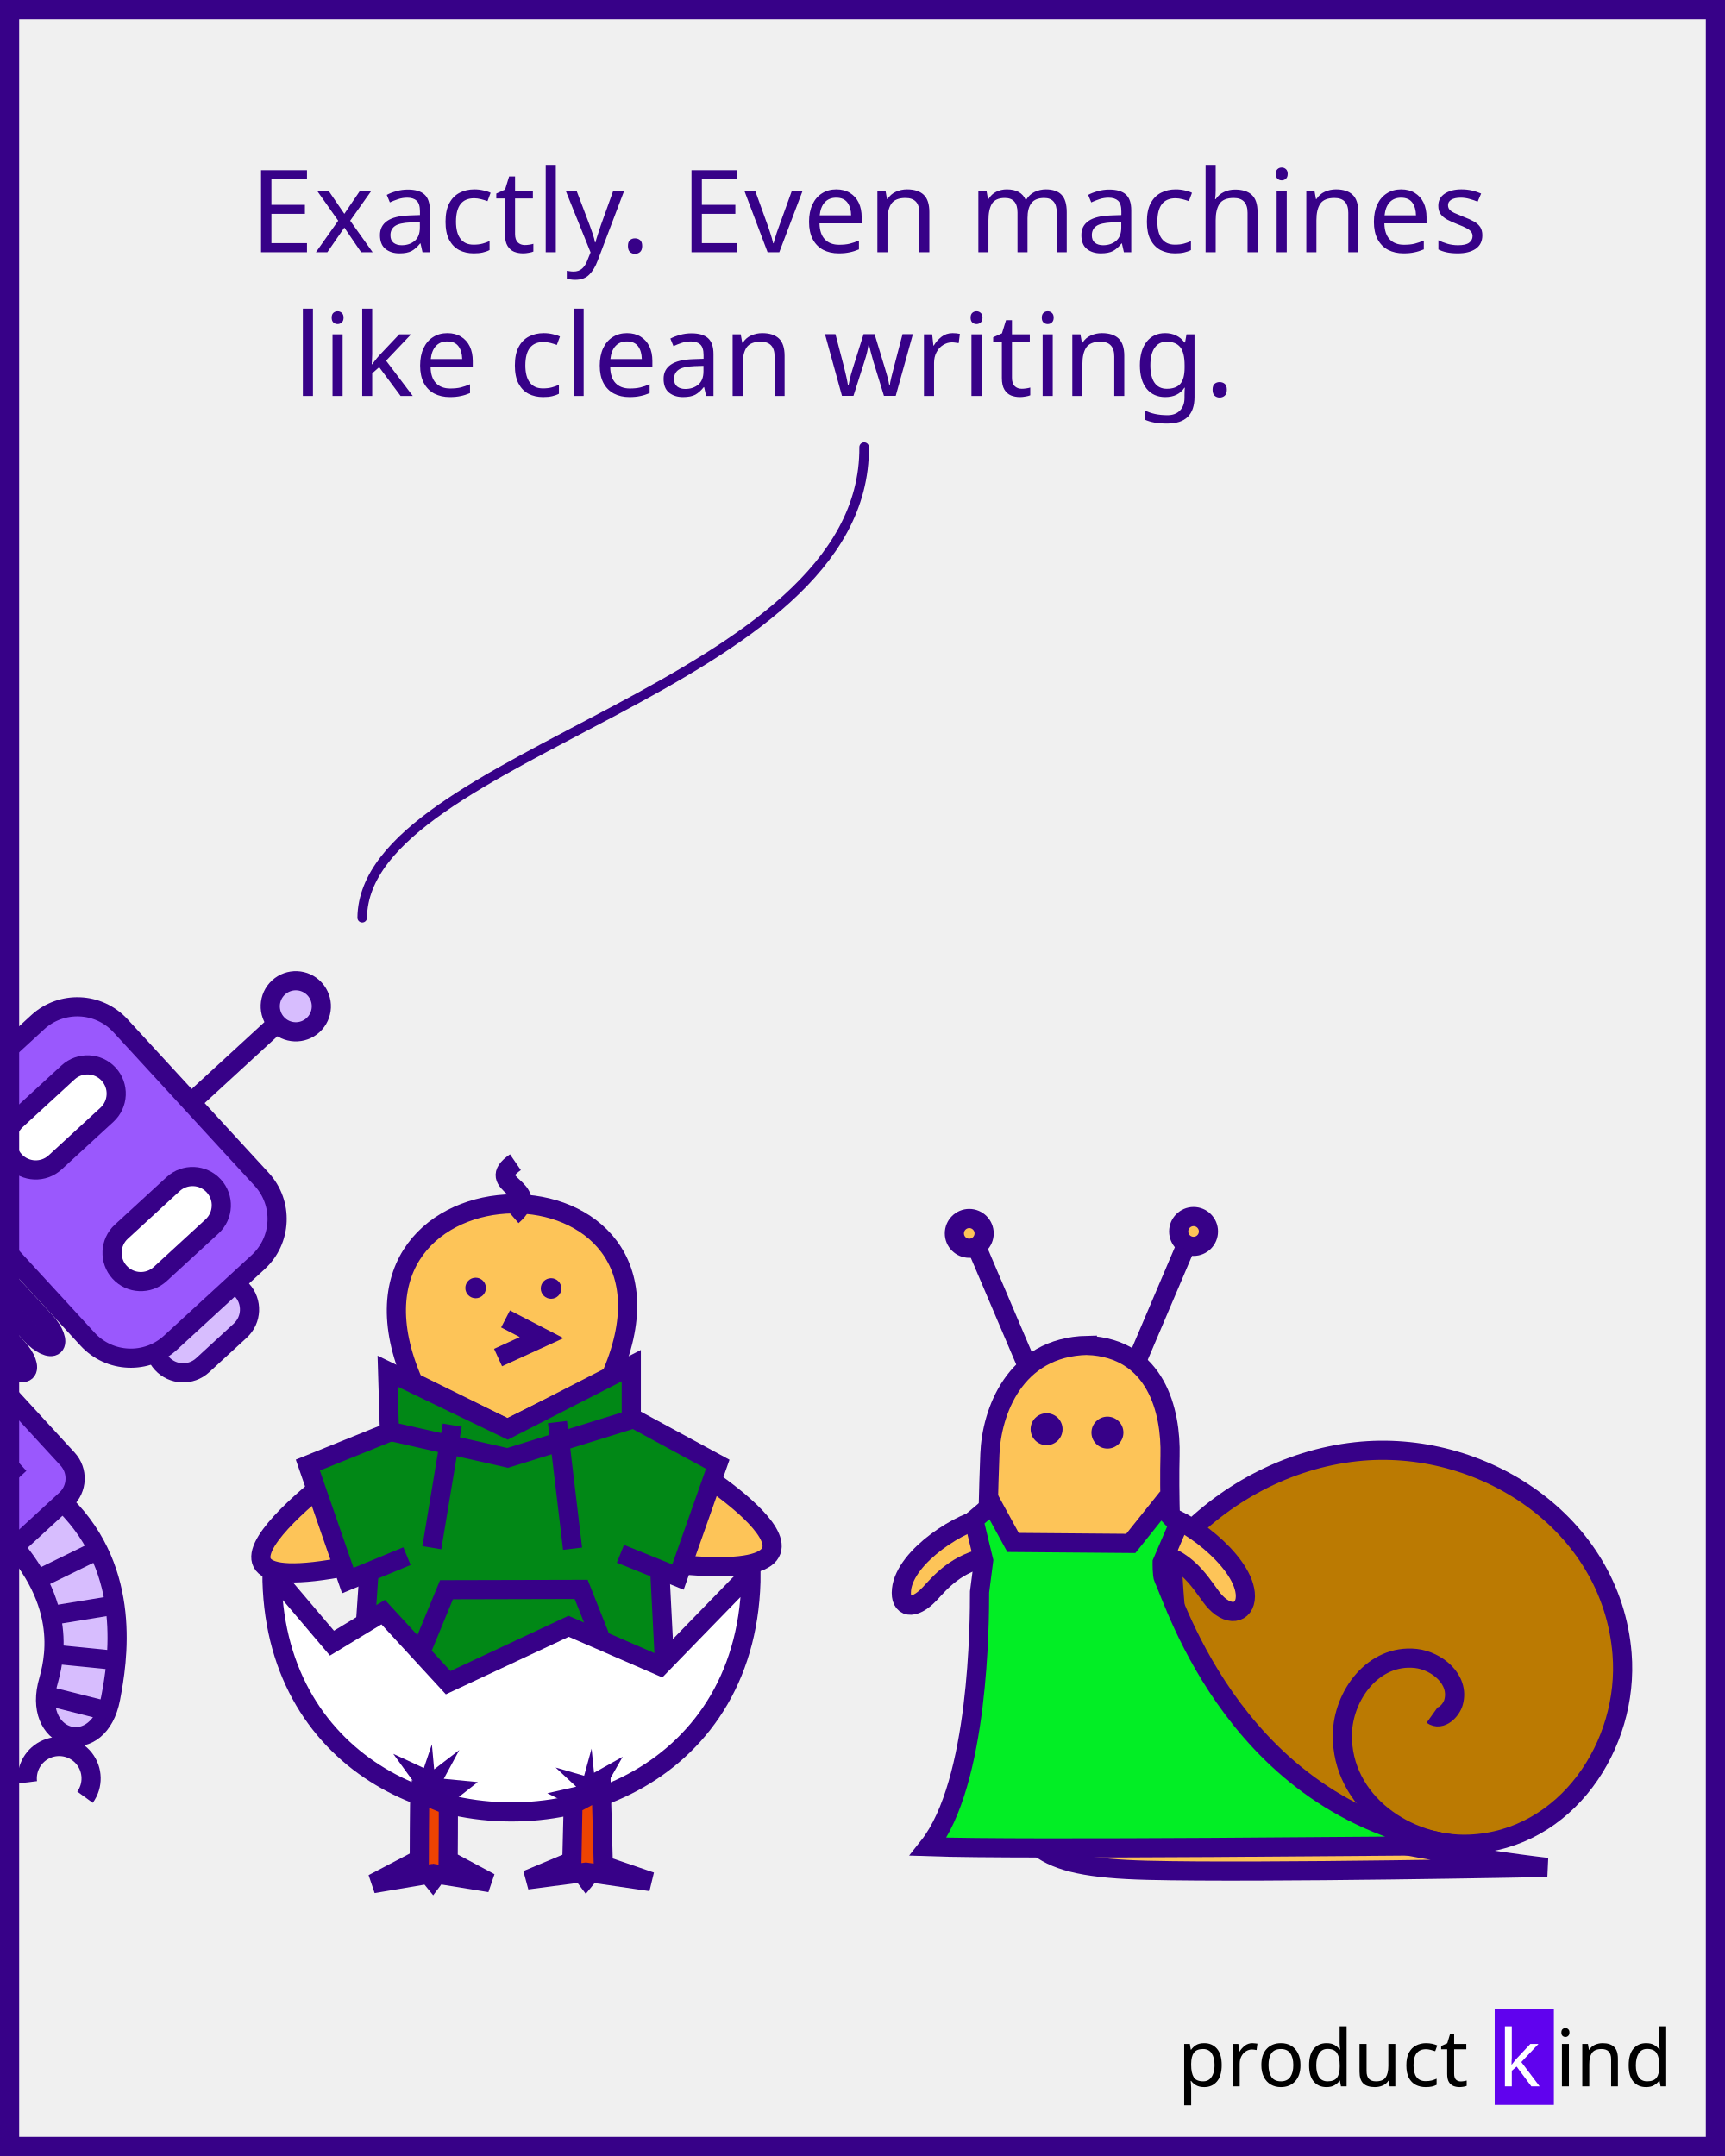
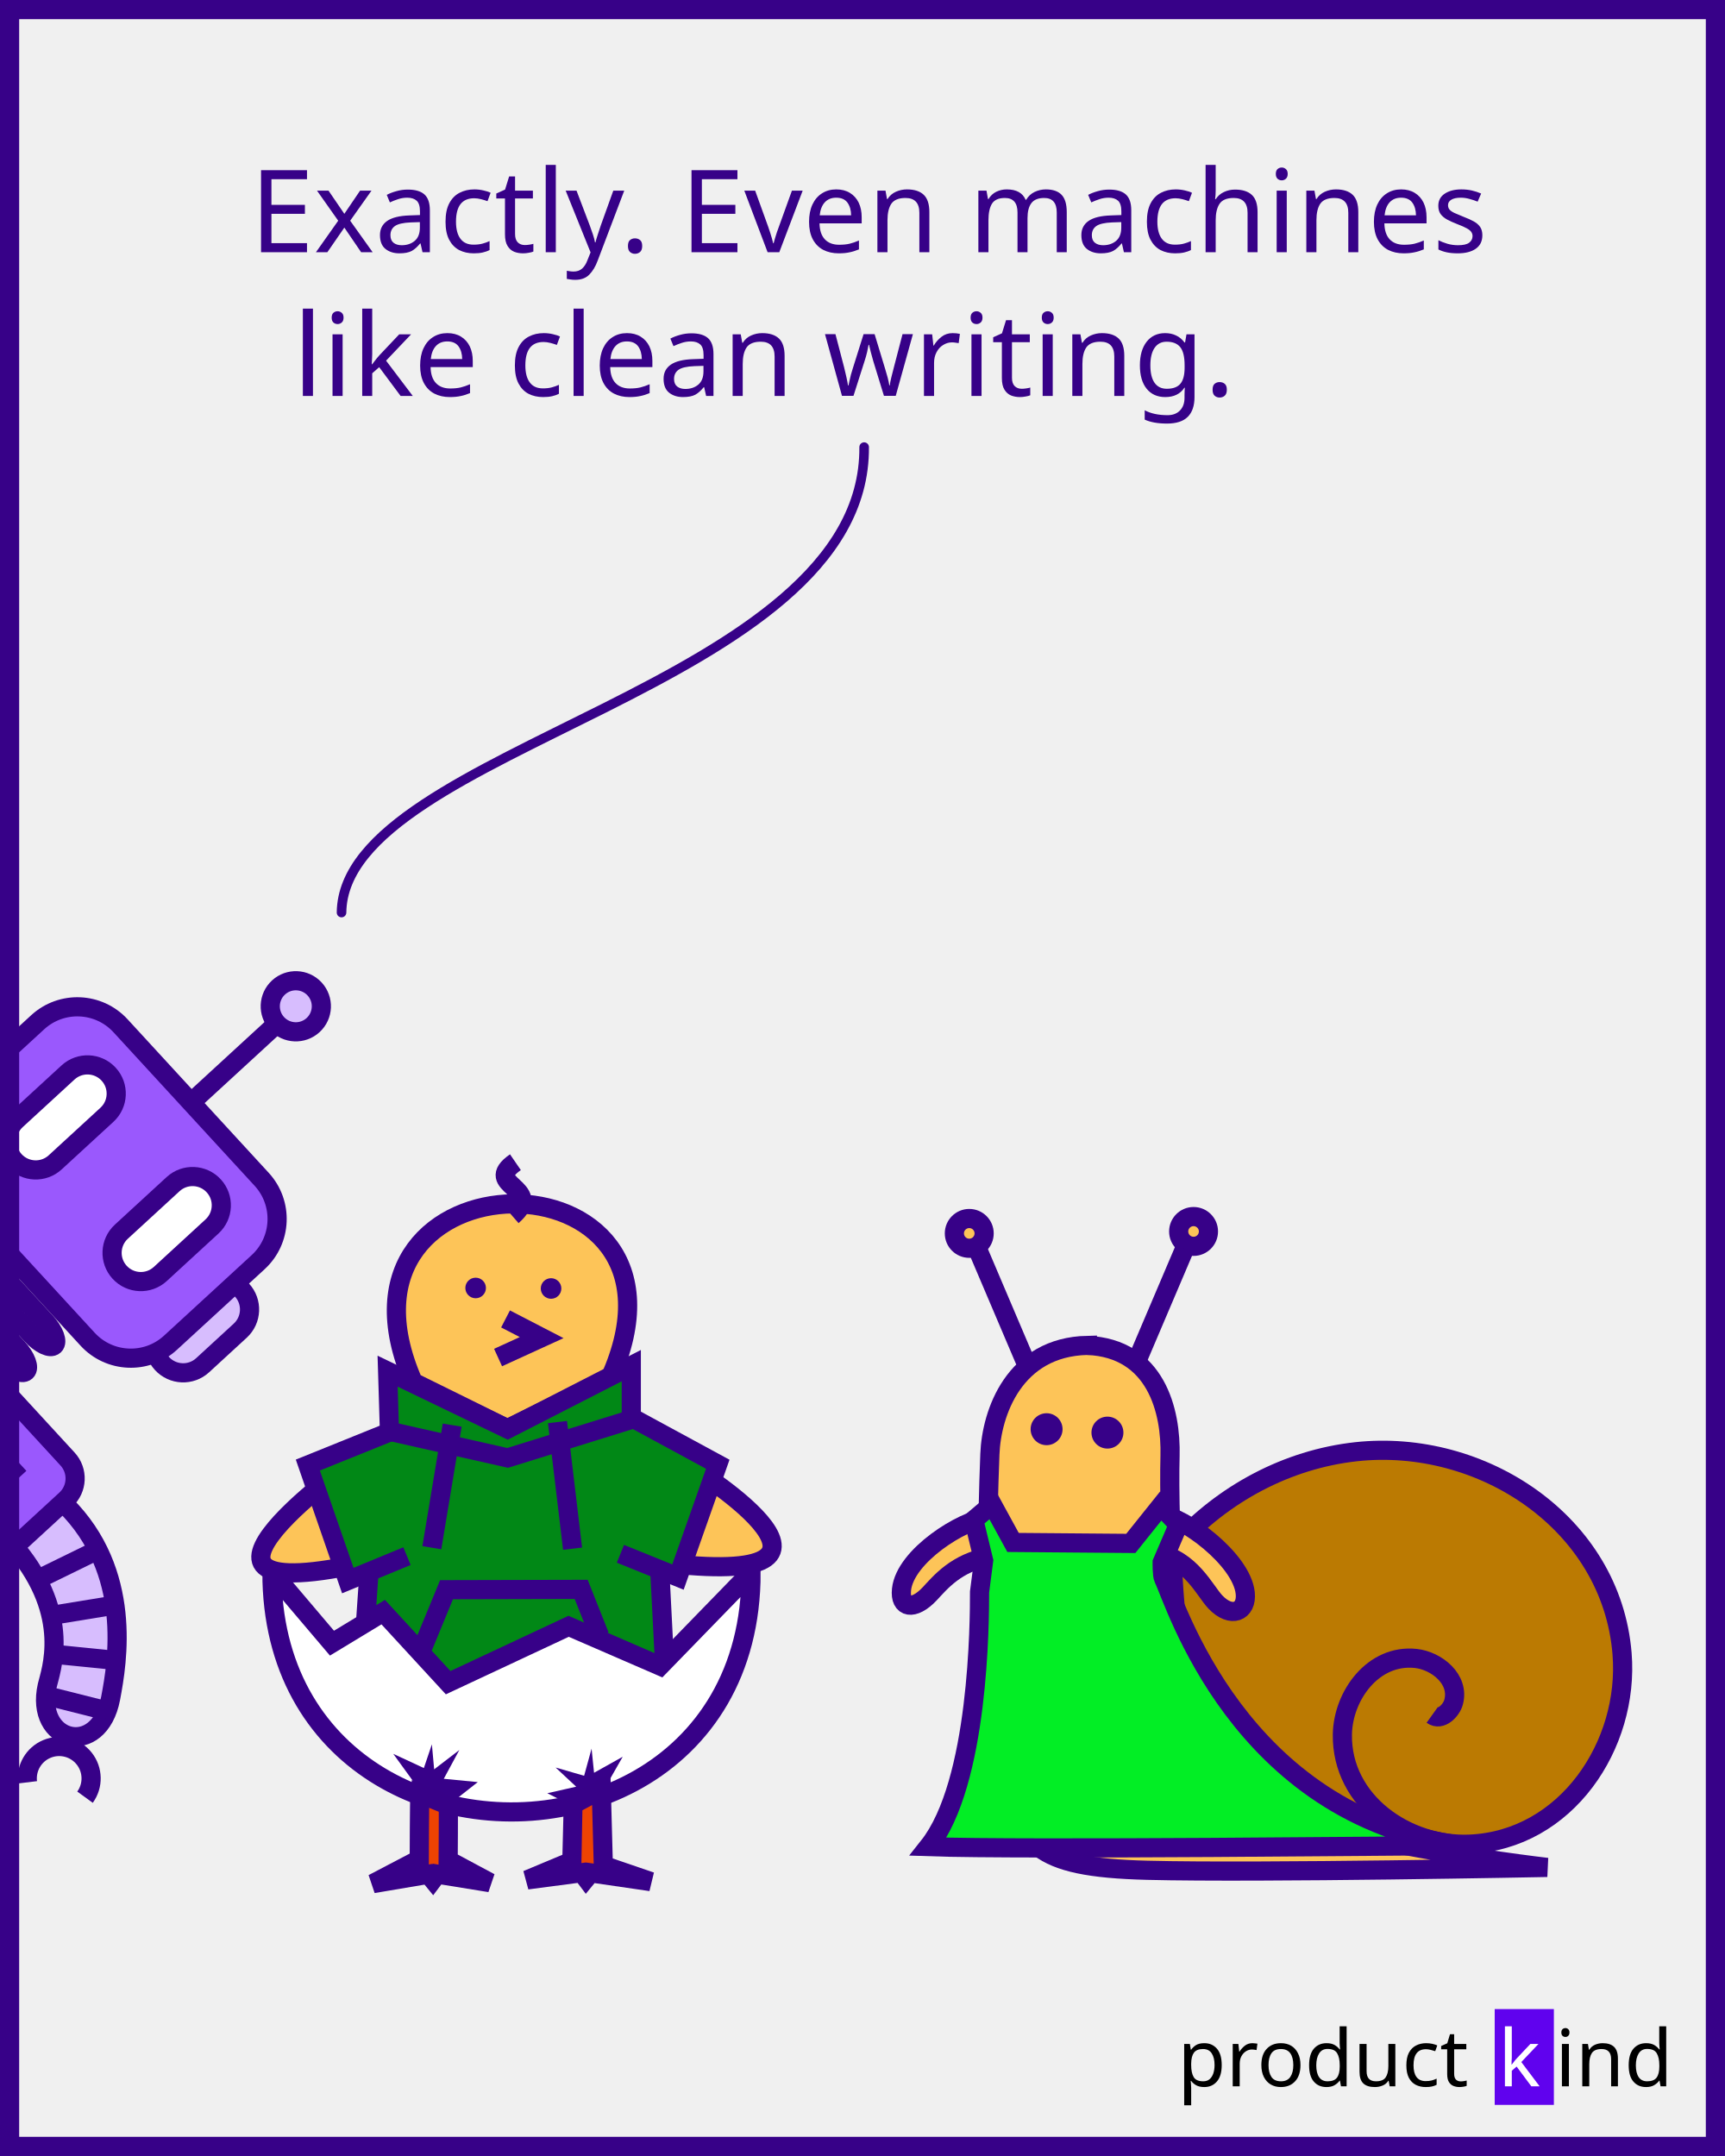
<svg xmlns="http://www.w3.org/2000/svg" width="1080" height="1350" viewBox="0 0 285.75 357.188" version="1.1" id="svg1">
  <defs id="defs1">
    <rect x="337.606" y="293.087" width="868.13" height="871.84" id="rect26" />
    <rect x="358.011" y="335.751" width="877.405" height="734.572" id="rect25" />
    <rect x="418.448" y="244.753" width="748.074" height="801.367" id="rect16" />
    <clipPath clipPathUnits="userSpaceOnUse" id="clipPath3">
      <rect style="fill:#370188;stroke:#370188;stroke-width:3.175" id="rect4" width="387.914" height="225.631" x="-131.677" y="-44.13" ry="1.595" />
    </clipPath>
    <clipPath clipPathUnits="userSpaceOnUse" id="clipPath4">
      <rect style="fill:none;fill-opacity:1;fill-rule:nonzero;stroke:#370188;stroke-width:1;stroke-dasharray:none;stroke-opacity:1" id="rect5" width="89" height="111.5" x="-12.421" y="6.542" transform="rotate(-47.41191)" />
    </clipPath>
  </defs>
  <g id="layer1">
    <g id="g1">
      <rect width="9.802" height="15.875" rx="0" ry="0" fill="#6002ee" stroke-width="0" id="rect1-3-4-39-4-2-0-5-6" x="247.601" y="332.846" />
      <text font-family="Montserrat" font-size="465.256px" font-weight="200" stroke-width="0" fill="#33333" id="text3-0-3-6-4-3-4-3-7-8" x="257.784" y="345.427" style="font-style:normal;font-variant:normal;font-weight:300;font-stretch:normal;font-size:13.077px;font-family:Montserrat;-inkscape-font-specification:'Montserrat Light'" transform="scale(0.9993897,1.000611)">
        <tspan y="345.427" font-weight="200" stroke-width="0" id="tspan1-4-8-3-6-9-9-9-7-0" style="font-style:normal;font-variant:normal;font-weight:300;font-stretch:normal;font-size:13.077px;font-family:Montserrat;-inkscape-font-specification:'Montserrat Light'">ind</tspan>
      </text>
      <text font-family="Montserrat" font-size="618.11px" font-weight="200" stroke-width="0" fill="#33333" id="text3-0-3-0-0-5-3-3-2" x="248.337" y="345.427" style="font-style:normal;font-variant:normal;font-weight:300;font-stretch:normal;font-size:13.077px;font-family:Montserrat;-inkscape-font-specification:'Montserrat Light'" transform="scale(0.9993897,1.000611)">
        <tspan y="345.427" font-weight="200" stroke-width="0" id="tspan1-4-8-6-2-1-2-5-9" style="font-style:normal;font-variant:normal;font-weight:300;font-stretch:normal;font-size:13.077px;font-family:Montserrat;-inkscape-font-specification:'Montserrat Light'">
          <tspan style="font-style:normal;font-variant:normal;font-weight:300;font-stretch:normal;font-size:13.077px;font-family:Montserrat;-inkscape-font-specification:'Montserrat Light';fill:#ffffff;fill-opacity:1;stroke-width:0" id="tspan3-6-3-13-5-2-1-6-6">k</tspan>
        </tspan>
      </text>
      <text dx="0" dy="0" font-family="Montserrat" font-size="465.256px" font-weight="200" stroke-width="0" fill="#33333" id="text3-0-3-6-8-4-0-8-9" x="195.177" y="345.427" style="font-style:normal;font-variant:normal;font-weight:300;font-stretch:normal;font-size:13.077px;font-family:Montserrat;-inkscape-font-specification:'Montserrat Light'" transform="scale(0.9993897,1.000611)">
        <tspan y="345.427" font-weight="200" stroke-width="0" id="tspan1-4-8-3-9-0-0-6-9" style="font-style:normal;font-variant:normal;font-weight:300;font-stretch:normal;font-size:13.077px;font-family:Montserrat;-inkscape-font-specification:'Montserrat Light'">product</tspan>
      </text>
    </g>
    <g id="g2" transform="matrix(3.175,0,0,3.175,-68.18051,69.79408)">
      <path style="fill:#018816;fill-opacity:1;stroke:#370188;stroke-width:1;stroke-dasharray:none;stroke-opacity:1" d="m 40.908,57.404 -0.771,11.231 16.226,0.436 -0.637,-12.471 z" id="path25-4" />
      <path style="fill:#ffffff;fill-opacity:1;stroke:#370188;stroke-width:1;stroke-dasharray:none;stroke-opacity:1" d="m 35.661,60.065 c 0,4.987 2.239,8.481 5.377,10.484 0.747,0.476 1.544,0.869 2.374,1.176 7.344,2.72 17.256,-1.167 17.248,-11.66 l -4.746,4.884 -4.772,-2.071 -6.286,2.942 -3.388,-3.682 -2.674,1.62 z" id="path1-8" />
      <path style="fill:#370189;fill-opacity:1;stroke:#370188;stroke-width:0;stroke-dasharray:none;stroke-opacity:1" d="m 43.197,71.194 -1.205,-1.661 1.597,0.741 0.418,-1.237 0.119,1.305 1.313,-1.008 -0.811,1.501 1.774,0.172 -1.163,0.913 z" id="path3-2" />
      <path style="fill:#370189;fill-opacity:1;stroke:#370188;stroke-width:0;stroke-dasharray:none;stroke-opacity:1" d="m 53.007,71.363 0.956,-1.678 -1.495,0.836 -0.129,-1.259 -0.389,1.415 -1.488,-0.43 1.074,1 -1.506,0.341 1.418,0.719 z" id="path3-1-5" />
      <path style="fill:#ee4302;fill-opacity:1;stroke:#370188;stroke-width:1;stroke-dasharray:none;stroke-opacity:1" d="m 43.384,71.613 c -0.029,0.261 -0.035,3.427 -0.035,3.427 l -2.412,1.264 2.888,-0.488 0.234,0.286 0.221,-0.294 2.757,0.446 -2.181,-1.169 c 0,0 0.022,-2.829 0.004,-2.867 z" id="path7-8" />
      <path style="fill:#ee4302;fill-opacity:1;stroke:#370188;stroke-width:1;stroke-dasharray:none;stroke-opacity:1" d="m 52.845,71.381 0.107,3.971 2.479,0.848 -3.143,-0.458 -0.234,0.286 -0.221,-0.294 -2.859,0.378 2.336,-0.977 c 0,0 0.052,-2.899 0.057,-2.959 z" id="path7-4-0" />
      <path style="fill:none;fill-opacity:1;stroke:#370188;stroke-width:1;stroke-dasharray:none;stroke-opacity:1" d="m 43.541,63.954 1.23,-2.985 7.025,-0.017 0.962,2.422" id="path19-60" />
      <path style="fill:#fdc458;fill-opacity:1;stroke:#370188;stroke-width:1;stroke-dasharray:none;stroke-opacity:1" d="m 39.874,54.271 c 0,0 -12.117,8.57 2.191,4.91 z" id="path17-0" />
      <path style="fill:#fdc458;fill-opacity:1;stroke:#370188;stroke-width:1;stroke-dasharray:none;stroke-opacity:1" d="m 57.591,54.598 c 0,0 10.804,6.674 -2.373,4.858 z" id="path16-7" />
      <path style="fill:#fdc458;fill-opacity:1;stroke:#370188;stroke-width:1;stroke-dasharray:none;stroke-opacity:1" d="m 53.301,49.937 c 5.488,-12.265 -15.632,-12.077 -10.265,0.203 l 4.911,2.424 z" id="path23-5" />
      <path style="fill:#018816;fill-opacity:1;stroke:#370188;stroke-width:1;stroke-dasharray:none;stroke-opacity:1" d="m 42.708,59.217 -3.087,1.275 -2.086,-6.027 4.259,-1.721 -0.096,-3.178 6.26,3.017 6.453,-3.306 v 2.697 l 4.511,2.448 -2.076,5.887 -3.002,-1.215" id="path12-0" />
      <circle style="fill:#370188;fill-opacity:1;stroke:none;stroke-width:2.562;stroke-dasharray:none;stroke-opacity:1" id="path9-8" cx="46.29" cy="45.224" r="0.537" />
      <circle style="fill:#370188;fill-opacity:1;stroke:none;stroke-width:2.562;stroke-dasharray:none;stroke-opacity:1" id="path9-4" cx="50.225" cy="45.251" r="0.537" />
      <path style="fill:none;fill-opacity:1;stroke:#370188;stroke-width:1;stroke-dasharray:none;stroke-opacity:1" d="m 41.699,52.679 6.26,1.412 6.613,-2.054" id="path22-1" />
      <path style="fill:none;fill-opacity:1;stroke:#370188;stroke-width:1;stroke-dasharray:none;stroke-opacity:1" d="m 45.067,52.381 -1.062,6.396" id="path10-79" />
      <path style="fill:none;fill-opacity:1;stroke:#370188;stroke-width:1;stroke-dasharray:none;stroke-opacity:1" d="m 50.56,52.221 0.788,6.607" id="path11-71" />
      <path style="fill:none;fill-opacity:1;stroke:#370188;stroke-width:1;stroke-dasharray:none;stroke-opacity:1" d="m 47.85,46.839 1.884,0.975 -2.274,1.04" id="path24-70" />
      <path style="fill:none;fill-opacity:1;stroke:#370188;stroke-width:1;stroke-dasharray:none;stroke-opacity:1" d="m 48.201,41.463 c 1.703,-1.483 -1.593,-1.593 0.165,-2.801" id="path26-0" />
    </g>
    <g id="g2-5" transform="matrix(3.175,0,0,3.175,-1513.23,-614.2662)">
      <text xml:space="preserve" style="font-style:normal;font-variant:normal;font-weight:normal;font-stretch:normal;font-size:19.05px;font-family:'Nanum Pen';-inkscape-font-specification:'Nanum Pen';text-align:center;letter-spacing:0px;word-spacing:0px;writing-mode:lr-tb;direction:ltr;text-anchor:middle;white-space:pre;inline-size:155.728;display:inline;fill:#370188;fill-opacity:1;stroke:none;stroke-width:1.587;stroke-linecap:round;stroke-dasharray:none;stroke-opacity:1" x="-17.829" y="156.497" id="text17-6-5-0-9-6" transform="matrix(0.3149606,0,0,0.3149606,527.5484,157.3397)">
        <tspan x="-17.829" y="156.497" id="tspan1">Exactly. Even machines<tspan y="156.497" id="tspan2"> </tspan>
        </tspan>
        <tspan x="-17.829" y="180.309" id="tspan3">like clean writing.</tspan>
      </text>
-       <path style="fill:none;fill-opacity:1;stroke:#370188;stroke-width:0.5;stroke-linecap:round;stroke-dasharray:none;stroke-opacity:1" d="m 495.506,241.356 c 0.094,-8.621 26.284,-12 26.188,-24.555" id="path13-1-9-2-1-7-8-0-7-8" />
+       <path style="fill:none;fill-opacity:1;stroke:#370188;stroke-width:0.5;stroke-linecap:round;stroke-dasharray:none;stroke-opacity:1" d="m 494.427,241.086 c 0.094,-8.621 27.364,-11.73 27.267,-24.286" id="path13-1-9-2-1-7-8-0-7-8" />
    </g>
    <g id="g3" transform="translate(11.64167)">
      <path style="fill:#bb7a02;fill-opacity:1;stroke:#370188;stroke-width:3.175;stroke-dasharray:none;stroke-opacity:1" d="m 168.075,298.475 31.977,5.888 42.114,-6.064 -13.473,-36.369 -48.216,-2.959 z" id="path31" />
      <path style="fill:#fdc458;fill-opacity:1;stroke:#370188;stroke-width:3.175;stroke-dasharray:none;stroke-opacity:1" d="m 152.317,257.9 c -5.56,0.961 -8.234,4.32 -9.963,6.16 -2.631,2.799 -4.992,2.407 -4.658,-0.729 0.598,-5.609 10.191,-11.531 14.202,-11.907" id="path30" />
      <path style="fill:#fdc458;fill-opacity:1;stroke:#370188;stroke-width:3.175;stroke-dasharray:none;stroke-opacity:1" d="m 168.484,222.89 c -12.131,0.266 -15.892,11.182 -16.15,18.029 -0.36,9.563 -1.391,41.011 1.922,52.842 3.313,11.831 5.206,15.617 24.136,16.091 18.93,0.473 66.256,-0.473 66.256,-0.473 0,0 -50.403,-5.738 -56.082,-15.676 -5.679,-9.938 -6.676,-42.054 -6.388,-52.473 0.207,-7.485 -2.336,-17.866 -13.694,-18.339 z" id="path26" />
      <path style="fill:#bb7a02;fill-opacity:1;fill-rule:evenodd;stroke:#370188;stroke-width:0.695;stroke-dasharray:none;stroke-opacity:1" id="path27" d="m 105.69,39.348 c -0.324,0.232 -0.695,-0.17 -0.775,-0.457 -0.235,-0.84 0.618,-1.513 1.368,-1.594 1.544,-0.166 2.642,1.347 2.664,2.759 0.038,2.434 -2.344,4.074 -4.611,3.979 -3.508,-0.147 -5.803,-3.601 -5.535,-6.911 0.387,-4.765 5.112,-7.824 9.65,-7.327 2.501,0.274 4.829,1.527 6.511,3.387" transform="matrix(-4.566457,0,0,4.566457,708.2285,104.443)" />
      <circle style="fill:#fdc458;fill-opacity:1;stroke:#370188;stroke-width:3.175;stroke-dasharray:none;stroke-opacity:1" id="path28" cx="148.918" cy="204.338" r="2.465" />
      <path style="fill:#ffffff;fill-opacity:1;stroke:#370188;stroke-width:3.175;stroke-dasharray:none;stroke-opacity:1" d="m 158.285,225.733 -7.888,-18.536" id="path29" />
      <circle style="fill:#fdc458;fill-opacity:1;stroke:#370188;stroke-width:3.175;stroke-dasharray:none;stroke-opacity:1" id="path28-0" cx="-186.075" cy="204.018" r="2.465" transform="scale(-1,1)" />
      <path style="fill:#ffffff;fill-opacity:1;stroke:#370188;stroke-width:3.175;stroke-dasharray:none;stroke-opacity:1" d="m 176.708,225.413 7.888,-18.536" id="path29-6" />
      <circle style="fill:#370188;fill-opacity:1;stroke:none;stroke-width:12.621;stroke-dasharray:none;stroke-opacity:1" id="path9" cx="161.728" cy="236.778" r="2.646" />
      <circle style="fill:#370188;fill-opacity:1;stroke:none;stroke-width:12.621;stroke-dasharray:none;stroke-opacity:1" id="path9-5" cx="171.808" cy="237.343" r="2.646" />
      <path style="fill:#fdc458;fill-opacity:1;stroke:#370188;stroke-width:3.175;stroke-dasharray:none;stroke-opacity:1" d="m 180.014,257.339 c 5.56,0.961 7.92,6.203 9.649,8.042 2.631,2.799 5.305,1.674 4.971,-1.461 -0.598,-5.609 -10.191,-12.681 -14.202,-13.057" id="path30-2" />
      <path style="mix-blend-mode:normal;fill:#02ee25;fill-opacity:1;fill-rule:nonzero;stroke:#370188;stroke-width:3.175;stroke-dasharray:none;stroke-opacity:1" d="m 149.674,251.813 1.625,6.728 -0.674,5.198 c 0,4.765 -0.063,31.611 -8.468,42.202 15.838,0.556 79.834,-0.155 88.336,-0.182 -37.053,-4.988 -47.556,-40.648 -49.386,-44.239 -0.264,-0.517 -0.232,-2.67 -0.232,-2.67 l 2.679,-6.248 -2.908,-3.108 -4.968,6.207 -19.508,-0.162 -3.45,-6.308 z" id="path33" />
    </g>
    <g id="g2-1" transform="matrix(2.148595,2.337555,-2.337555,2.148595,41.02373,-19.18358)" clip-path="url(#clipPath4)">
      <rect style="fill:#9a58fd;fill-opacity:1;stroke:#370188;stroke-width:1;stroke-dasharray:none;stroke-opacity:1" id="rect18" width="33.333" height="6.667" x="28.641" y="78.86" rx="3.333" />
      <rect style="fill:#d7bdfe;fill-opacity:1;stroke:#370188;stroke-width:1;stroke-dasharray:none;stroke-opacity:1" id="rect10-8" width="3" height="5.667" x="34.307" y="49.86" rx="1.5" />
      <rect style="fill:#d7bdfe;fill-opacity:1;stroke:#370188;stroke-width:1;stroke-dasharray:none;stroke-opacity:1" id="rect10-8-8" width="3" height="5.667" x="52.307" y="49.86" rx="1.5" />
      <rect style="fill:#9a58fd;fill-opacity:1;stroke:#370188;stroke-width:1;stroke-dasharray:none;stroke-opacity:1" id="rect9" width="17" height="12.333" x="36.307" y="45.193" rx="3.06" />
      <rect style="fill:#ffffff;fill-opacity:1;stroke:#370188;stroke-width:1;stroke-dasharray:none;stroke-opacity:1" id="rect10" width="3" height="6.667" x="39.307" y="47.359" rx="1.5" />
      <rect style="fill:#ffffff;fill-opacity:1;stroke:#370188;stroke-width:1;stroke-dasharray:none;stroke-opacity:1" id="rect10-9" width="3" height="6.667" x="47.307" y="47.265" rx="1.5" />
      <circle style="fill:#d7bdfe;fill-opacity:1;stroke:#370188;stroke-width:1;stroke-dasharray:none;stroke-opacity:1" id="path10" cx="44.807" cy="37.772" r="1.333" />
      <circle style="fill:#d7bdfe;fill-opacity:1;stroke:#370188;stroke-width:1;stroke-dasharray:none;stroke-opacity:1" id="path10-3" cx="32.141" cy="82.193" r="1.667" />
      <circle style="fill:#d7bdfe;fill-opacity:1;stroke:#370188;stroke-width:1;stroke-dasharray:none;stroke-opacity:1" id="path10-9" cx="58.307" cy="82.193" r="1.667" />
      <path style="fill:#ffffff;stroke:#370188;stroke-width:1;stroke-dasharray:none;stroke-opacity:1" d="m 44.807,39.31 v 5.663" id="path11" />
      <rect style="fill:#ffffff;stroke:#370188;stroke-width:1;stroke-dasharray:none;stroke-opacity:1" id="rect11" width="9" height="1" x="40.307" y="58.527" rx="1.217" />
      <rect style="fill:#ffffff;stroke:#370188;stroke-width:1;stroke-dasharray:none;stroke-opacity:1" id="rect11-0" width="9" height="1" x="40.307" y="60.527" rx="1.217" />
      <rect style="fill:#ffffff;stroke:#370188;stroke-width:1;stroke-dasharray:none;stroke-opacity:1" id="rect11-0-5" width="9" height="1" x="40.307" y="76.86" rx="1.217" />
      <circle style="fill:#d7bdfe;fill-opacity:1;stroke:#370188;stroke-width:1;stroke-dasharray:none;stroke-opacity:1" id="path10-4" cx="37.374" cy="82.193" r="1.667" />
      <circle style="fill:#d7bdfe;fill-opacity:1;stroke:#370188;stroke-width:1;stroke-dasharray:none;stroke-opacity:1" id="path10-7" cx="42.607" cy="82.193" r="1.667" />
      <circle style="fill:#d7bdfe;fill-opacity:1;stroke:#370188;stroke-width:1;stroke-dasharray:none;stroke-opacity:1" id="path10-1" cx="47.841" cy="82.193" r="1.667" />
      <circle style="fill:#d7bdfe;fill-opacity:1;stroke:#370188;stroke-width:1;stroke-dasharray:none;stroke-opacity:1" id="path10-74" cx="53.074" cy="82.193" r="1.667" />
      <path style="fill:#d7bdfe;fill-opacity:1;stroke:#370188;stroke-width:1;stroke-dasharray:none;stroke-opacity:1" d="m 55.759,67.669 c 4.571,0.221 5.936,3.01 6.37,3.64 1.723,2.499 4.656,0.607 2.722,-1.991 -1.151,-1.546 -4.067,-5.313 -9.044,-5.086" id="path19" />
      <path style="fill:none;fill-opacity:1;stroke:#370188;stroke-width:1;stroke-dasharray:none;stroke-opacity:1" id="path21" d="m 65.146,75.482 a 1.667,1.667 0 0 1 -0.597,-1.923 1.667,1.667 0 0 1 1.69,-1.094 1.667,1.667 0 0 1 1.51,1.332" />
      <path style="fill:none;fill-opacity:1;stroke:#370188;stroke-width:1;stroke-dasharray:none;stroke-opacity:1" d="m 57.75,67.789 0.933,-3.145" id="path22" />
      <path style="fill:none;fill-opacity:1;stroke:#370188;stroke-width:1;stroke-dasharray:none;stroke-opacity:1" d="m 59.764,68.392 1.616,-2.461" id="path23" />
      <path style="fill:none;fill-opacity:1;stroke:#370188;stroke-width:1;stroke-dasharray:none;stroke-opacity:1" d="m 61.264,69.849 2.191,-1.952" id="path24" />
      <path style="fill:none;fill-opacity:1;stroke:#370188;stroke-width:1;stroke-dasharray:none;stroke-opacity:1" d="m 62.522,71.671 2.711,-1.779" id="path25" />
      <path style="fill:#d7bdfe;fill-opacity:1;stroke:#370188;stroke-width:1;stroke-dasharray:none;stroke-opacity:1" d="m 34.292,67.774 c -4.571,0.221 -5.979,3.093 -6.414,3.722 -1.723,2.499 -4.656,0.607 -2.722,-1.991 1.151,-1.546 4.067,-5.313 9.044,-5.086" id="path19-3" />
      <path style="fill:none;fill-opacity:1;stroke:#370188;stroke-width:1;stroke-dasharray:none;stroke-opacity:1" id="path21-9" d="m -24.862,75.669 a 1.667,1.667 0 0 1 -0.597,-1.923 1.667,1.667 0 0 1 1.69,-1.094 1.667,1.667 0 0 1 1.51,1.332" transform="scale(-1,1)" />
      <path style="fill:none;fill-opacity:1;stroke:#370188;stroke-width:1;stroke-dasharray:none;stroke-opacity:1" d="m 32.258,67.976 -0.933,-3.145" id="path22-6" />
      <path style="fill:none;fill-opacity:1;stroke:#370188;stroke-width:1;stroke-dasharray:none;stroke-opacity:1" d="m 30.244,68.58 -1.616,-2.461" id="path23-4" />
      <path style="fill:none;fill-opacity:1;stroke:#370188;stroke-width:1;stroke-dasharray:none;stroke-opacity:1" d="m 28.744,70.037 -2.191,-1.952" id="path24-9" />
      <path style="fill:none;fill-opacity:1;stroke:#370188;stroke-width:1;stroke-dasharray:none;stroke-opacity:1" d="m 27.486,71.859 -2.711,-1.779" id="path25-2" />
      <rect style="fill:#9a58fd;fill-opacity:1;stroke:#370188;stroke-width:1;stroke-dasharray:none;stroke-opacity:1" id="rect16-8" width="21.667" height="13.333" x="33.974" y="62.527" rx="1.5" />
      <rect style="fill:#370188;fill-opacity:1;stroke:none;stroke-width:0;stroke-dasharray:none" id="rect17" width="16.667" height="9.375" x="36.474" y="64.527" />
    </g>
    <rect style="fill:none;fill-opacity:1;fill-rule:nonzero;stroke:#370188;stroke-width:3.175;stroke-dasharray:none;stroke-opacity:1" id="rect113-4-2" width="282.575" height="354.012" x="1.587" y="1.587" />
  </g>
</svg>
